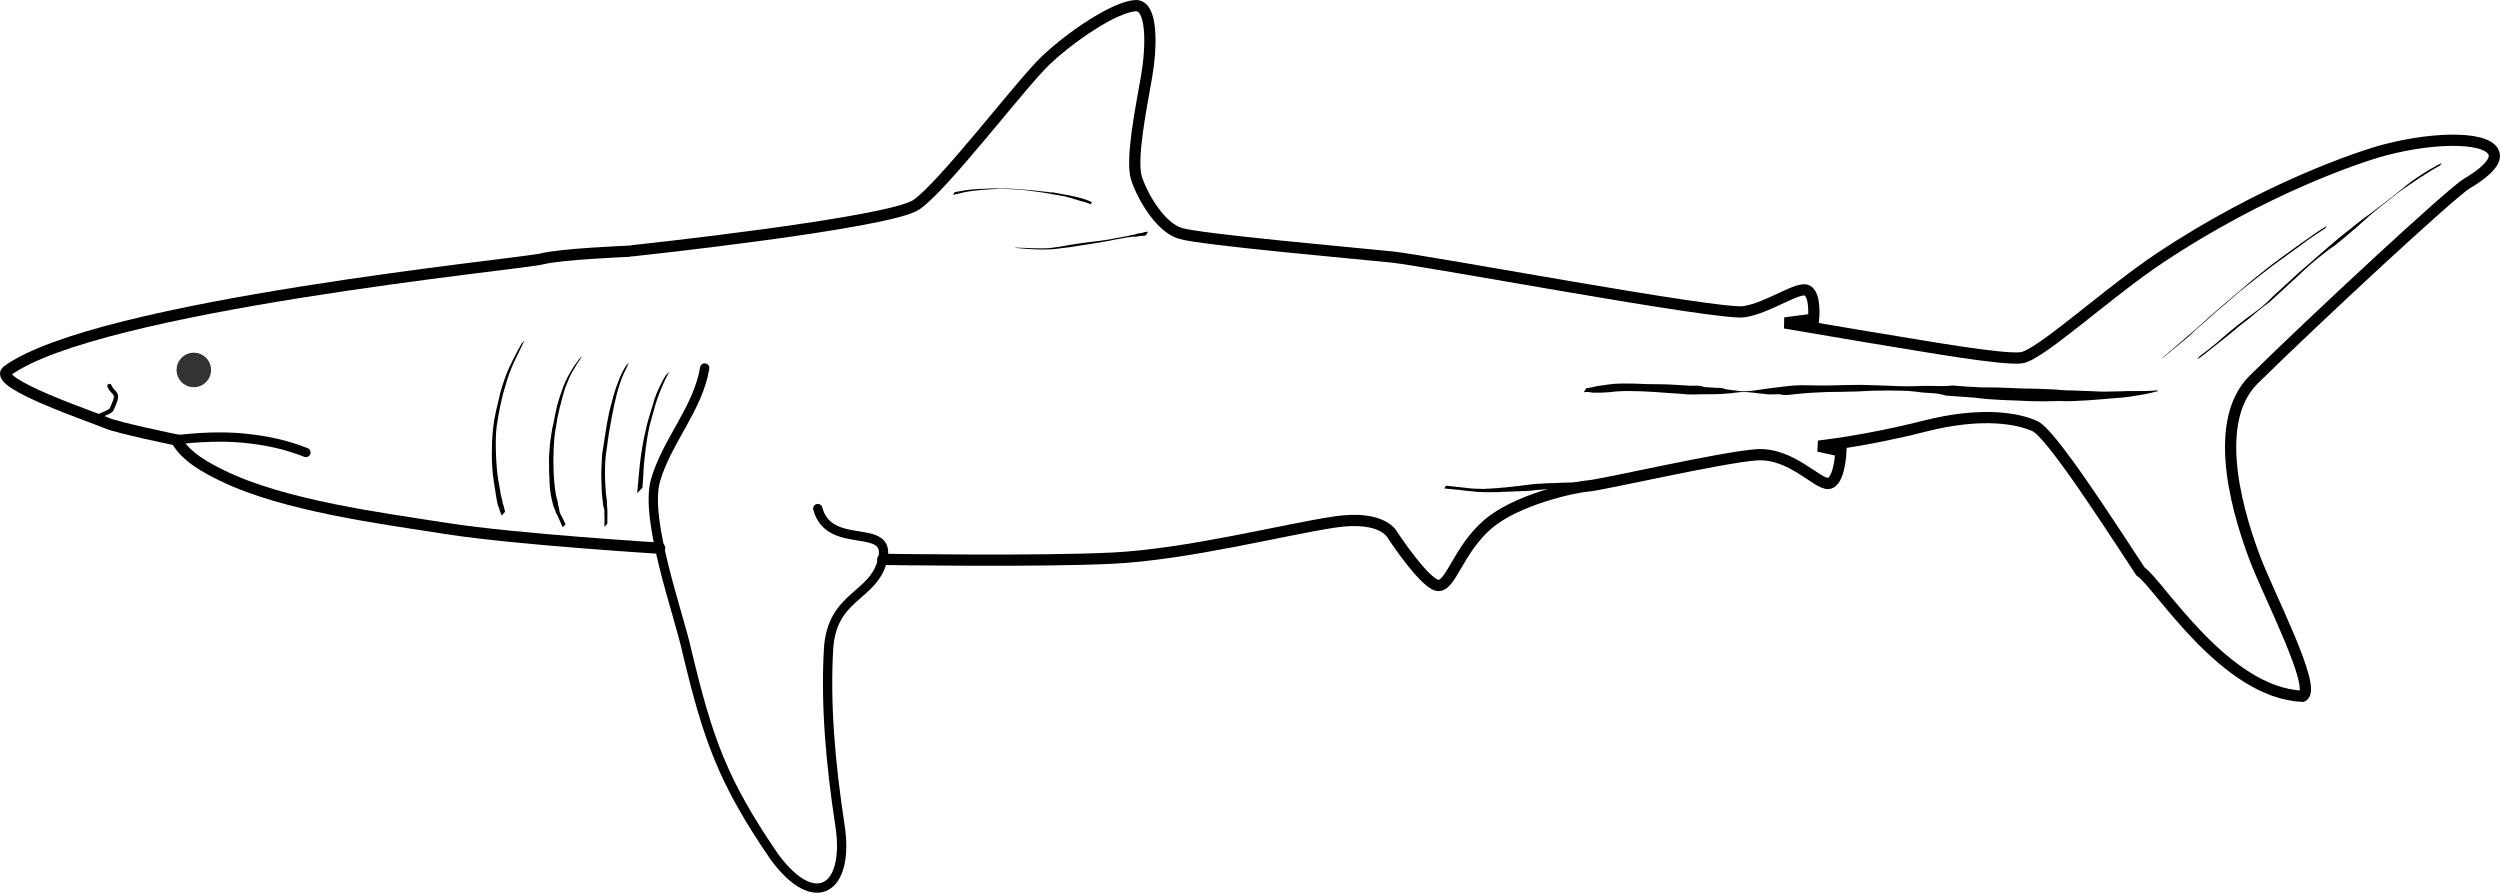
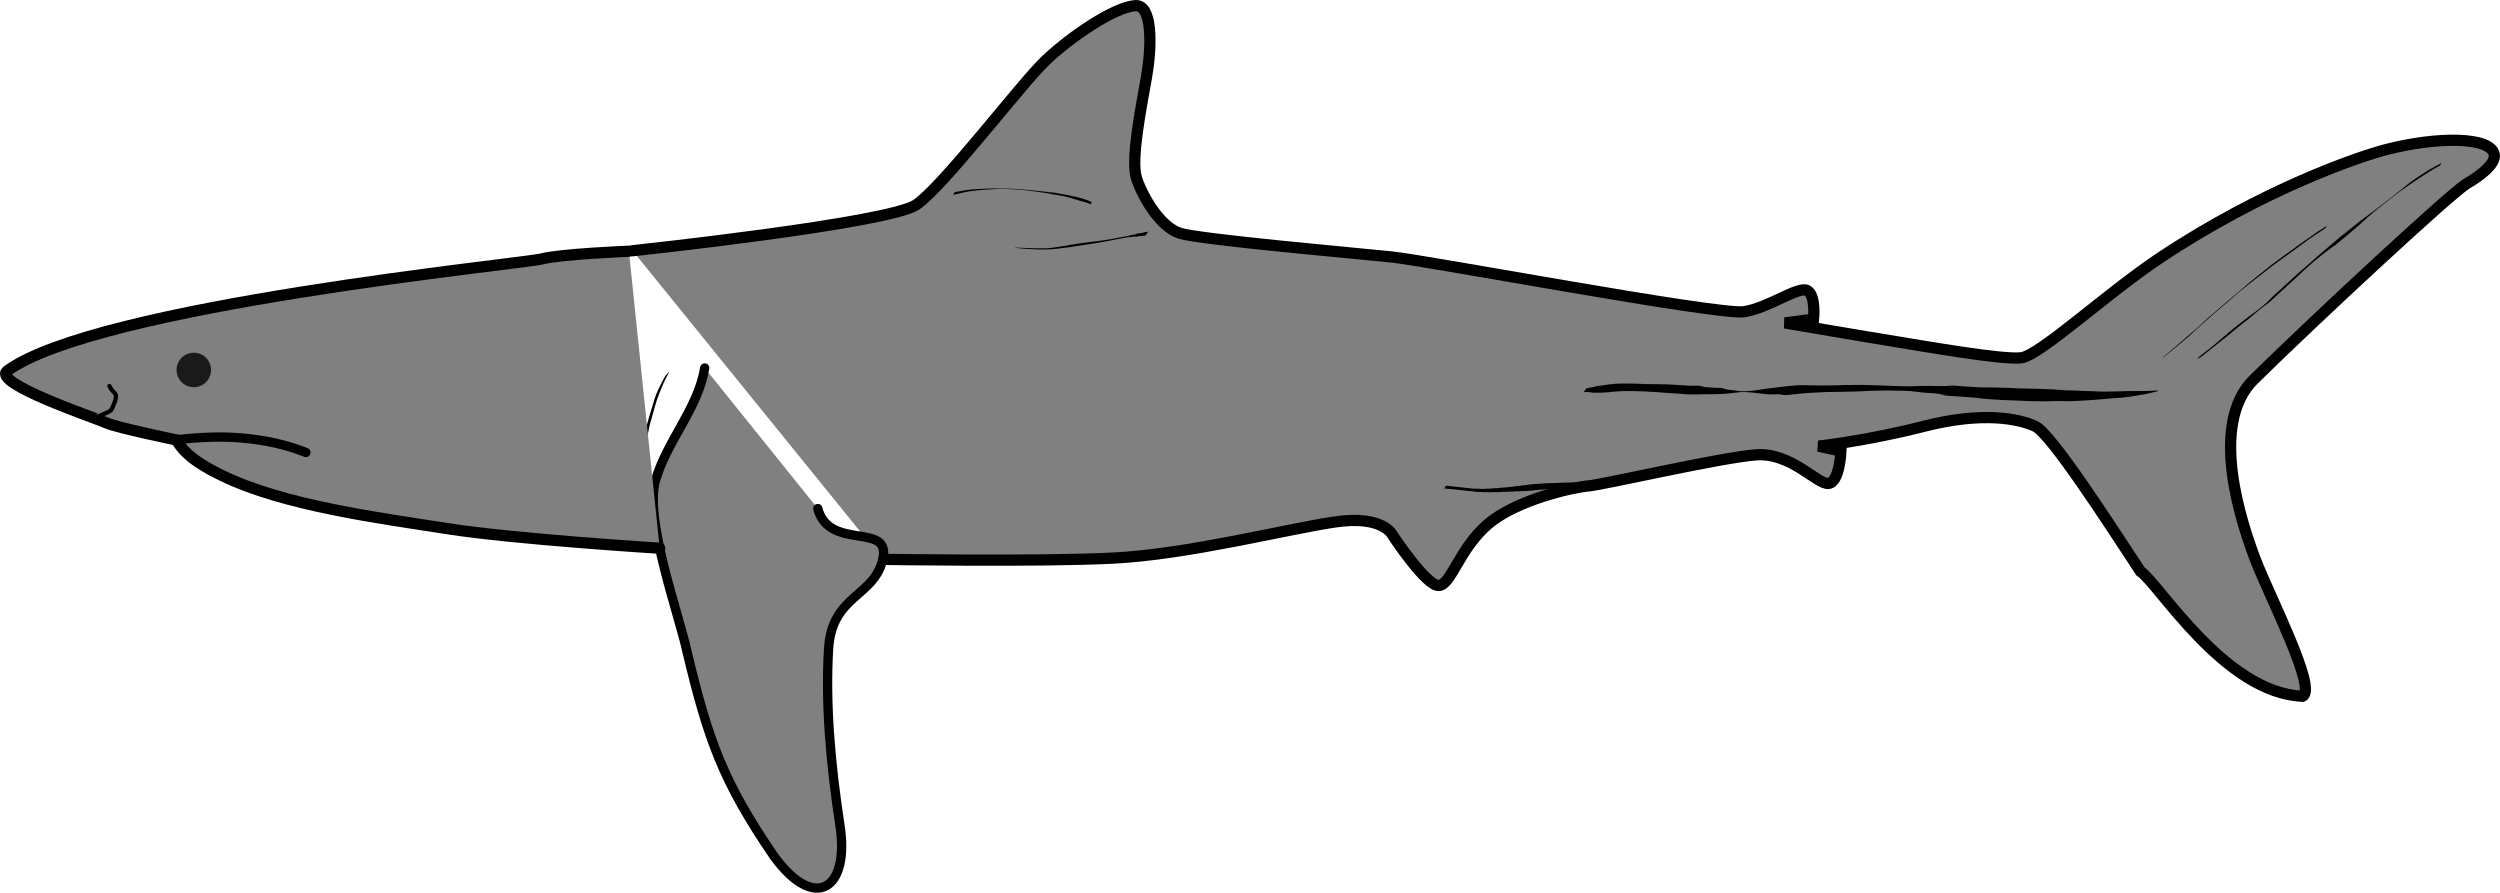
<svg xmlns="http://www.w3.org/2000/svg" width="358.753" height="128.068" id="svg2" version="1.0">
  <defs id="defs4">
    </defs>
  <g id="layer1" transform="translate(-185.6449,-343.3436)">
-     <path style="fill:none;fill-opacity:0.75;fill-rule:evenodd;stroke:#000000;stroke-width:1.612;stroke-linecap:round;stroke-linejoin:miter;stroke-miterlimit:4;stroke-dasharray:none;stroke-opacity:1" d="M 276.429,379.326 C 276.429,379.326 313.214,375.398 317.143,372.719 C 321.071,370.041 332.143,355.398 335.714,352.005 C 339.286,348.612 345.527,344.365 348.561,344.153 C 351.066,343.978 350.927,350.008 350.188,354.294 C 349.419,358.752 347.857,366.291 348.75,368.969 C 349.643,371.648 352.143,375.934 355,376.826 C 357.857,377.719 380.179,379.684 385.357,380.219 C 390.536,380.755 432.321,388.612 435.893,388.076 C 439.464,387.541 443.75,384.326 445,385.041 C 446.25,385.755 445.893,389.148 445.893,389.148 L 441.786,389.684 C 441.786,389.684 454.286,391.826 457.679,392.362 C 461.071,392.898 473.036,395.041 475.714,394.684 C 478.393,394.326 488.036,385.398 495.536,380.398 C 510.46,370.448 524.23,365.81 527.924,364.844 C 535.386,362.893 543.227,362.916 543.582,365.58 C 543.749,366.832 541.786,368.434 539.643,369.684 C 537.5,370.934 518.308,388.719 509.073,397.791 C 502.515,404.233 507.321,418.434 509.286,423.612 C 511.25,428.791 518.214,442.184 516.071,443.255 C 504.874,442.814 495.403,427.034 492.812,425.351 C 488.348,418.566 480,405.576 477.679,404.505 C 475.357,403.434 470.179,402.362 461.786,404.505 C 453.393,406.648 446.607,407.362 446.607,407.362 L 449.821,408.076 C 449.821,408.076 449.643,412.541 448.036,412.719 C 446.429,412.898 442.679,408.255 437.679,408.612 C 432.679,408.969 415.714,412.898 413.571,413.076 C 411.429,413.255 403.214,415.041 399.107,418.612 C 395,422.184 393.929,427.184 392.143,427.362 C 390.357,427.541 385.536,420.219 385.536,420.219 C 385.536,420.219 384.286,417.184 377.143,418.255 C 370,419.326 356.071,422.898 345.357,423.434 C 334.643,423.969 312.321,423.612 312.321,423.612" id="path2455" />
+     <path style="fill:#808080;fill-opacity:1;fill-rule:evenodd;stroke:#000000;stroke-width:1.612;stroke-linecap:round;stroke-linejoin:miter;stroke-miterlimit:4;stroke-dasharray:none;stroke-opacity:1" d="M 276.429,379.326 C 276.429,379.326 313.214,375.398 317.143,372.719 C 321.071,370.041 332.143,355.398 335.714,352.005 C 339.286,348.612 345.527,344.365 348.561,344.153 C 351.066,343.978 350.927,350.008 350.188,354.294 C 349.419,358.752 347.857,366.291 348.75,368.969 C 349.643,371.648 352.143,375.934 355,376.826 C 357.857,377.719 380.179,379.684 385.357,380.219 C 390.536,380.755 432.321,388.612 435.893,388.076 C 439.464,387.541 443.75,384.326 445,385.041 C 446.25,385.755 445.893,389.148 445.893,389.148 L 441.786,389.684 C 441.786,389.684 454.286,391.826 457.679,392.362 C 461.071,392.898 473.036,395.041 475.714,394.684 C 478.393,394.326 488.036,385.398 495.536,380.398 C 510.46,370.448 524.23,365.81 527.924,364.844 C 535.386,362.893 543.227,362.916 543.582,365.58 C 543.749,366.832 541.786,368.434 539.643,369.684 C 537.5,370.934 518.308,388.719 509.073,397.791 C 502.515,404.233 507.321,418.434 509.286,423.612 C 511.25,428.791 518.214,442.184 516.071,443.255 C 504.874,442.814 495.403,427.034 492.812,425.351 C 488.348,418.566 480,405.576 477.679,404.505 C 475.357,403.434 470.179,402.362 461.786,404.505 C 453.393,406.648 446.607,407.362 446.607,407.362 L 449.821,408.076 C 449.821,408.076 449.643,412.541 448.036,412.719 C 446.429,412.898 442.679,408.255 437.679,408.612 C 432.679,408.969 415.714,412.898 413.571,413.076 C 411.429,413.255 403.214,415.041 399.107,418.612 C 395,422.184 393.929,427.184 392.143,427.362 C 390.357,427.541 385.536,420.219 385.536,420.219 C 385.536,420.219 384.286,417.184 377.143,418.255 C 370,419.326 356.071,422.898 345.357,423.434 C 334.643,423.969 312.321,423.612 312.321,423.612" id="path2455" />
    <path style="fill:#000000;fill-opacity:1;fill-rule:nonzero;stroke:none;stroke-width:1pt;stroke-linecap:butt;stroke-linejoin:miter;stroke-opacity:1" id="path2505" d="M 260.934,392.201 C 260.787,392.456 260.637,392.712 260.531,392.987 C 260.365,393.38 260.157,393.756 259.965,394.137 C 259.735,394.602 259.522,395.075 259.305,395.546 C 259.066,396.074 258.851,396.61 258.659,397.157 C 258.446,397.731 258.28,398.322 258.113,398.912 C 257.903,399.539 257.744,400.184 257.604,400.83 C 257.456,401.44 257.34,402.055 257.226,402.671 C 257.142,403.284 257.004,403.884 256.921,404.496 C 256.847,405.101 256.808,405.709 256.796,406.319 C 256.784,406.945 256.791,407.572 256.809,408.199 C 256.82,408.841 256.86,409.481 256.904,410.121 C 256.963,410.738 256.998,411.356 257.104,411.967 C 257.199,412.571 257.303,413.173 257.417,413.773 C 257.468,414.4 257.727,414.983 257.795,415.603 C 257.975,415.975 257.995,416.381 258.126,416.765 L 257.645,417.33 C 257.516,416.958 257.313,416.625 257.259,416.225 C 256.977,415.682 256.94,415.046 256.82,414.452 C 256.726,413.839 256.628,413.227 256.533,412.614 C 256.447,412.005 256.358,411.397 256.31,410.783 C 256.266,410.138 256.232,409.493 256.223,408.846 C 256.218,408.202 256.242,407.558 256.251,406.914 C 256.277,406.301 256.321,405.689 256.377,405.078 C 256.457,404.486 256.493,403.893 256.625,403.308 C 256.74,402.679 256.873,402.053 257.029,401.433 C 257.191,400.819 257.316,400.197 257.469,399.581 C 257.649,398.984 257.819,398.382 258.037,397.797 C 258.226,397.25 258.43,396.707 258.674,396.182 C 258.895,395.696 259.138,395.22 259.365,394.737 C 259.582,394.317 259.801,393.897 260.033,393.484 C 260.203,393.202 260.35,392.906 260.512,392.618 L 260.934,392.201 z" />
    <path style="fill:#000000;fill-opacity:1;fill-rule:nonzero;stroke:none;stroke-width:1pt;stroke-linecap:butt;stroke-linejoin:miter;stroke-opacity:1" id="path2507" d="M 269.239,394.393 C 269.094,394.626 268.931,394.846 268.782,395.076 C 268.512,395.434 268.295,395.826 268.063,396.209 C 267.792,396.631 267.566,397.08 267.351,397.532 C 267.141,398.011 266.943,398.496 266.757,398.985 C 266.59,399.502 266.441,400.023 266.299,400.547 C 266.169,401.151 265.974,401.73 265.858,402.336 C 265.693,402.936 265.585,403.544 265.503,404.161 C 265.39,404.775 265.292,405.391 265.217,406.011 C 265.147,406.591 265.132,407.176 265.097,407.759 C 265.103,408.327 265.054,408.89 265.053,409.457 C 265.061,410.001 265.087,410.544 265.092,411.089 C 265.105,411.614 265.16,412.137 265.2,412.661 C 265.246,413.206 265.326,413.747 265.402,414.289 C 265.512,414.841 265.733,415.364 265.756,415.928 C 265.894,416.188 265.88,416.481 265.941,416.756 C 265.993,416.995 266.148,417.244 266.252,417.464 C 266.453,417.823 266.625,418.194 266.798,418.568 L 266.414,419.028 C 266.238,418.65 266.051,418.279 265.895,417.892 C 265.787,417.663 265.704,417.397 265.581,417.179 C 265.542,417.11 265.47,417.063 265.435,416.992 C 265.415,416.954 265.297,416.508 265.287,416.472 C 264.997,416.03 264.965,415.462 264.81,414.963 C 264.694,414.441 264.602,413.915 264.555,413.381 C 264.513,412.843 264.5,412.305 264.482,411.766 C 264.438,411.22 264.415,410.677 264.441,410.13 C 264.442,409.568 264.384,409.007 264.463,408.447 C 264.499,407.847 264.556,407.25 264.618,406.652 C 264.709,406.033 264.788,405.413 264.902,404.798 C 265.045,404.178 265.196,403.561 265.291,402.932 C 265.432,402.344 265.52,401.752 265.7,401.172 C 265.848,400.612 266.038,400.064 266.236,399.52 C 266.391,399.037 266.564,398.56 266.783,398.102 C 266.991,397.661 267.209,397.223 267.458,396.804 C 267.691,396.424 267.902,396.03 268.167,395.671 C 268.36,395.424 268.549,395.174 268.721,394.912 L 269.239,394.393 z" />
    <path style="fill:#000000;fill-opacity:1;fill-rule:nonzero;stroke:none;stroke-width:1pt;stroke-linecap:butt;stroke-linejoin:miter;stroke-opacity:1" id="path2509" d="M 275.523,395.997 C 275.358,396.195 275.195,396.392 275.894,395.507 C 275.917,395.477 275.852,395.569 275.833,395.602 C 275.761,395.722 275.699,395.848 275.632,395.971 C 275.46,396.303 275.305,396.643 275.147,396.982 C 274.951,397.407 274.781,397.844 274.634,398.288 C 274.474,398.761 274.337,399.242 274.201,399.723 C 274.074,400.211 273.964,400.702 273.843,401.192 C 273.753,401.698 273.64,402.201 273.535,402.704 C 273.423,403.224 273.335,403.748 273.244,404.272 C 273.12,404.813 273.064,405.361 272.968,405.906 C 272.869,406.463 272.814,407.021 272.737,407.58 C 272.632,408.187 272.547,408.801 272.512,409.416 C 272.47,410.049 272.457,410.681 272.458,411.315 C 272.454,411.926 272.499,412.536 272.528,413.146 C 272.547,413.729 272.605,414.31 272.684,414.887 C 272.765,415.179 272.729,415.473 272.743,415.767 C 272.757,416.043 272.8,416.32 272.809,416.6 C 272.805,417.141 272.803,417.682 272.804,418.222 C 272.805,418.308 272.805,418.394 272.806,418.481 L 272.376,418.953 C 272.376,418.867 272.375,418.78 272.374,418.693 C 272.392,418.155 272.407,417.618 272.375,417.081 C 272.366,416.812 272.392,416.505 272.322,416.244 C 272.302,416.17 272.248,416.109 272.228,416.036 C 272.204,415.948 272.171,415.559 272.163,415.474 C 272.105,414.895 272.006,414.32 271.995,413.737 C 271.967,413.122 271.94,412.507 271.934,411.891 C 271.932,411.261 271.934,410.63 271.974,410.001 C 272.005,409.424 272.017,408.847 272.089,408.272 C 272.167,407.698 272.295,407.137 272.356,406.56 C 272.418,406.018 272.545,405.489 272.611,404.946 C 272.683,404.423 272.781,403.903 272.889,403.386 C 272.997,402.867 273.075,402.34 273.231,401.833 C 273.355,401.327 273.491,400.825 273.625,400.322 C 273.763,399.829 273.921,399.342 274.081,398.856 C 274.246,398.42 274.417,397.986 274.585,397.552 C 274.721,397.21 274.881,396.878 275.049,396.551 C 275.287,396.102 275.554,395.665 275.909,395.295 L 275.523,395.997 z" />
    <path style="fill:#000000;fill-opacity:1;fill-rule:nonzero;stroke:none;stroke-width:1pt;stroke-linecap:butt;stroke-linejoin:miter;stroke-opacity:1" id="path2511" d="M 281.74,396.642 C 281.6,396.838 281.498,397.056 281.385,397.267 C 281.186,397.641 281.015,398.029 280.832,398.41 C 280.599,398.917 280.396,399.436 280.199,399.957 C 279.955,400.555 279.772,401.174 279.586,401.793 C 279.419,402.391 279.253,402.99 279.097,403.592 C 278.884,404.234 278.762,404.901 278.629,405.562 C 278.516,406.207 278.428,406.855 278.333,407.502 C 278.248,408.108 278.188,408.717 278.121,409.325 C 278.054,409.927 278.013,410.532 277.976,411.137 C 277.95,411.761 277.913,412.383 277.859,413.005 C 277.85,413.111 277.84,413.217 277.831,413.324 L 277.088,414.127 C 277.097,414.021 277.106,413.915 277.115,413.809 C 277.171,413.17 277.23,412.531 277.279,411.892 C 277.334,411.273 277.39,410.655 277.458,410.038 C 277.526,409.414 277.613,408.791 277.707,408.17 C 277.806,407.495 277.927,406.822 278.068,406.155 C 278.196,405.504 278.372,404.865 278.502,404.215 C 278.661,403.588 278.852,402.97 279.046,402.353 C 279.22,401.771 279.382,401.185 279.567,400.606 C 279.741,400.067 279.967,399.55 280.207,399.038 C 280.395,398.64 280.605,398.254 280.794,397.857 C 280.916,397.617 281.061,397.39 281.206,397.163 L 281.74,396.642 z" />
    <path style="fill:#000000;fill-opacity:1;fill-rule:nonzero;stroke:none;stroke-width:1pt;stroke-linecap:butt;stroke-linejoin:miter;stroke-opacity:1" id="path2521" d="M 393.159,413.041 C 393.298,413.059 393.438,413.071 393.577,413.087 C 393.816,413.111 394.054,413.137 394.292,413.164 C 394.596,413.192 394.9,413.23 395.203,413.262 C 395.609,413.304 396.014,413.356 396.42,413.4 C 396.892,413.43 397.363,413.506 397.836,413.479 C 398.109,413.483 398.384,413.519 398.657,413.505 C 398.766,413.499 398.874,413.476 398.984,413.469 C 399.189,413.456 399.394,413.462 399.6,413.456 C 399.91,413.394 400.228,413.426 400.541,413.395 C 400.653,413.383 400.763,413.357 400.874,413.344 C 401.078,413.322 401.283,413.318 401.487,413.304 C 401.586,413.297 401.686,413.294 401.784,413.283 C 401.888,413.271 401.99,413.245 402.094,413.233 C 402.258,413.215 402.504,413.214 402.667,413.192 C 403.431,413.086 402.544,413.165 403.266,413.11 C 403.564,413.116 403.849,413.044 404.14,412.999 C 404.44,412.952 404.387,412.996 404.687,412.951 C 404.787,412.936 404.884,412.909 404.983,412.889 C 405.51,412.879 406.024,412.728 406.55,412.764 C 407.081,412.731 407.611,412.671 408.143,412.676 C 408.644,412.693 409.146,412.639 409.648,412.617 C 410.143,412.618 410.639,412.572 411.134,412.583 C 411.645,412.552 412.153,412.542 412.664,412.498 C 412.892,412.526 413.119,412.489 413.346,412.47 L 412.922,413.127 C 412.681,413.146 412.437,413.152 412.201,413.216 C 411.678,413.258 411.158,413.313 410.634,413.354 C 410.126,413.427 409.612,413.422 409.1,413.459 C 408.592,413.481 408.079,413.475 407.575,413.55 C 407.04,413.613 406.5,413.625 405.963,413.675 C 405.441,413.783 404.91,413.758 404.381,413.821 C 404.3,413.815 404.219,413.802 404.137,413.803 C 404.021,413.804 403.706,413.848 403.591,413.85 C 403.507,413.851 403.424,413.832 403.339,413.833 C 403.149,413.836 402.961,413.879 402.77,413.878 C 401.98,413.939 402.952,413.877 402.219,413.885 C 402.028,413.888 401.838,413.922 401.646,413.926 C 401.555,413.927 401.465,413.915 401.374,413.917 C 401.275,413.919 401.176,413.93 401.078,413.937 C 401.045,413.939 400.493,413.976 400.464,413.976 C 400.368,413.976 400.272,413.958 400.176,413.957 C 399.873,413.955 399.569,414.011 399.266,413.966 C 399.198,413.968 398.717,413.982 398.649,413.979 C 398.554,413.974 398.461,413.952 398.366,413.947 C 398.091,413.932 397.812,413.954 397.537,413.928 C 397.086,413.841 396.621,413.845 396.167,413.776 C 395.76,413.733 395.355,413.68 394.949,413.641 C 394.644,413.611 394.34,413.574 394.034,413.547 C 393.795,413.522 393.555,413.499 393.315,413.477 C 393.173,413.463 393.031,413.452 392.888,413.44 L 393.159,413.041 z" />
    <path style="fill:#000000;fill-opacity:1;fill-rule:nonzero;stroke:none;stroke-width:1pt;stroke-linecap:butt;stroke-linejoin:miter;stroke-opacity:1" id="path2525" d="M 535.811,367.085 C 535.397,367.297 535.001,367.544 534.597,367.775 C 533.993,368.17 533.365,368.527 532.771,368.936 C 531.899,369.488 531.074,370.109 530.216,370.681 C 529.176,371.43 528.207,372.268 527.187,373.044 C 526.073,373.922 525.009,374.864 523.968,375.828 C 522.921,376.751 521.843,377.636 520.76,378.516 C 519.685,379.233 518.679,380.051 517.683,380.874 C 516.563,381.808 515.542,382.851 514.453,383.82 C 513.413,384.785 512.373,385.745 511.321,386.699 C 510.203,387.492 509.165,388.398 508.11,389.275 C 506.956,390.102 505.921,391.083 504.794,391.944 C 503.707,392.803 502.617,393.66 501.533,394.528 C 501.354,394.641 501.174,394.754 500.995,394.866 L 501.147,394.6 C 501.358,394.431 501.569,394.262 501.78,394.093 C 502.951,393.235 504.041,392.29 505.135,391.338 C 506.188,390.409 507.309,389.571 508.425,388.719 C 509.606,387.879 510.782,387.008 511.753,385.923 C 512.796,384.976 513.829,384.02 514.87,383.07 C 515.884,382.122 516.97,381.253 517.995,380.317 C 519.106,379.322 520.265,378.386 521.387,377.406 C 522.42,376.613 523.42,375.776 524.447,374.975 C 525.412,374.28 526.36,373.564 527.304,372.838 C 528.331,372.055 529.351,371.266 530.349,370.445 C 531.209,369.728 532.102,369.052 533.049,368.454 C 533.644,368.092 534.209,367.684 534.834,367.371 C 535.226,367.144 535.627,366.935 536.027,366.721 L 535.811,367.085 z" />
    <path style="fill:#000000;fill-opacity:1;fill-rule:nonzero;stroke:none;stroke-width:1pt;stroke-linecap:butt;stroke-linejoin:miter;stroke-opacity:1" id="path2527" d="M 519.335,376.089 C 518.875,376.411 518.421,376.709 517.948,377.007 C 517.11,377.555 516.303,378.155 515.504,378.76 C 514.569,379.439 513.637,380.123 512.695,380.794 C 511.71,381.475 510.802,382.256 509.839,382.966 C 508.874,383.729 507.898,384.484 506.946,385.264 C 505.813,386.271 504.646,387.235 503.499,388.225 C 502.236,389.373 500.928,390.468 499.697,391.65 C 498.496,392.692 497.251,393.677 496.023,394.686 L 496.091,394.564 C 497.374,393.495 498.638,392.408 499.89,391.304 C 501.184,390.266 502.332,389.061 503.618,388.012 C 504.756,387.03 505.89,386.048 507.045,385.088 C 508.027,384.227 509.019,383.381 510.054,382.585 C 510.994,381.814 511.95,381.065 512.942,380.362 C 513.884,379.69 514.817,379.005 515.753,378.325 C 516.569,377.78 517.349,377.184 518.163,376.636 C 518.63,376.338 519.085,376.073 519.53,375.744 L 519.335,376.089 z" />
    <path style="fill:#000000;fill-opacity:1;fill-rule:nonzero;stroke:none;stroke-width:1pt;stroke-linecap:butt;stroke-linejoin:miter;stroke-opacity:1" id="path2529" d="M 413.274,399.067 C 413.807,399.004 414.324,398.874 414.848,398.745 C 415.651,398.654 416.445,398.498 417.253,398.431 C 418.234,398.354 419.219,398.375 420.202,398.395 C 421.437,398.456 422.674,398.489 423.911,398.483 C 425.187,398.493 426.457,398.596 427.73,398.669 C 428.365,398.759 429.028,398.624 429.66,398.722 C 429.849,398.751 430.02,398.855 430.208,398.888 C 430.22,398.89 431.459,398.963 431.467,398.964 C 431.893,399.039 432.336,398.962 432.762,399.035 C 432.953,399.067 433.128,399.167 433.318,399.205 C 433.922,399.326 434.544,399.332 435.152,399.456 C 436.651,399.609 438.106,399.247 439.579,399.06 C 441.074,398.912 442.538,398.646 444.04,398.62 C 445.487,398.654 446.933,398.666 448.381,398.654 C 449.812,398.608 451.245,398.573 452.677,398.574 C 454.11,398.59 455.542,398.661 456.975,398.714 C 458.441,398.78 459.912,398.806 461.377,398.726 C 462.854,398.66 464.336,398.859 465.801,398.662 C 467.188,398.778 468.576,398.875 469.967,398.935 C 471.336,398.92 472.705,398.952 474.073,399.014 C 475.438,399.107 476.808,399.096 478.176,399.136 C 479.498,399.174 480.82,399.236 482.137,399.361 C 483.468,399.362 484.795,399.471 486.125,399.491 C 487.39,399.597 488.655,399.503 489.922,399.5 C 491.118,399.425 492.311,399.487 493.507,399.453 C 494.115,399.418 494.714,399.423 495.32,399.367 L 495.237,399.497 C 494.552,399.649 493.877,399.841 493.184,399.956 C 491.894,400.171 490.608,400.412 489.298,400.462 C 487.96,400.604 486.616,400.67 485.276,400.788 C 483.895,400.857 482.516,400.975 481.13,400.887 C 479.756,400.948 478.379,400.952 477.004,400.909 C 475.644,400.867 474.287,400.766 472.927,400.741 C 471.61,400.684 470.294,400.585 468.988,400.405 C 467.605,400.296 466.22,400.209 464.837,400.107 C 463.555,399.654 462.148,399.803 460.813,399.578 C 459.399,399.375 457.96,399.399 456.534,399.382 C 455.04,399.376 453.548,399.429 452.057,399.521 C 450.626,399.567 449.194,399.583 447.763,399.6 C 446.239,399.657 444.718,399.736 443.203,399.912 C 442.99,399.935 441.926,400.057 441.703,400.047 C 441.493,400.037 441.293,399.946 441.083,399.928 C 440.405,399.87 439.713,400.027 439.037,399.892 C 437.699,399.812 436.377,399.469 435.023,399.651 C 433.662,399.854 432.207,399.925 430.834,399.918 C 429.527,399.89 428.245,400.051 426.941,399.854 C 425.684,399.78 424.428,399.713 423.174,399.599 C 421.952,399.519 420.727,399.465 419.503,399.456 C 418.492,399.447 417.483,399.507 416.479,399.631 C 415.73,399.698 414.986,399.71 414.238,399.687 C 413.796,399.613 413.357,399.553 412.915,399.631 L 413.274,399.067 z" />
    <path style="fill:#000000;fill-opacity:1;fill-rule:nonzero;stroke:none;stroke-width:1pt;stroke-linecap:butt;stroke-linejoin:miter;stroke-opacity:1" id="path2531" d="M 322.658,370.895 C 322.856,370.894 323.053,370.845 323.249,370.809 C 323.564,370.735 323.879,370.707 324.196,370.645 C 324.58,370.579 324.969,370.555 325.359,370.514 C 325.827,370.487 326.295,370.43 326.765,370.438 C 327.315,370.395 327.865,370.401 328.416,370.378 C 329.004,370.39 329.592,370.383 330.18,370.399 C 330.79,370.415 331.399,370.458 332.007,370.503 C 332.613,370.539 333.215,370.615 333.82,370.66 C 334.407,370.723 334.993,370.773 335.579,370.85 C 335.863,370.844 336.137,370.933 336.418,370.952 C 336.518,370.958 336.619,370.941 336.718,370.95 C 336.891,370.967 337.059,371.018 337.231,371.044 C 337.7,371.129 338.17,371.21 338.638,371.304 C 339.06,371.336 339.455,371.504 339.875,371.546 C 340.231,371.653 340.596,371.725 340.952,371.829 C 341.279,371.916 341.59,372.044 341.908,372.162 C 342.054,372.221 342.195,372.294 342.336,372.364 L 342.119,372.663 C 341.979,372.593 341.84,372.521 341.694,372.462 C 341.369,372.341 341.036,372.279 340.703,372.185 C 340.352,372.082 340.009,371.948 339.65,371.872 C 339.274,371.714 338.863,371.675 338.482,371.53 C 338.015,371.434 337.545,371.352 337.073,371.277 C 336.897,371.249 336.717,371.245 336.542,371.21 C 336.458,371.193 336.38,371.15 336.297,371.131 C 336.027,371.07 335.744,371.076 335.477,371 C 334.901,370.923 334.328,370.833 333.751,370.762 C 333.158,370.669 332.559,370.621 331.962,370.571 C 331.354,370.525 330.747,370.484 330.138,370.462 C 329.543,370.445 328.943,370.413 328.351,370.478 C 327.79,370.501 327.233,370.556 326.672,370.582 C 326.187,370.648 325.697,370.663 325.214,370.739 C 324.807,370.784 324.41,370.848 324.011,370.938 C 323.676,371.006 323.358,371.123 323.018,371.174 C 322.809,371.215 322.598,371.25 322.396,371.316 L 322.658,370.895 z" />
    <path style="fill:#000000;fill-opacity:1;fill-rule:nonzero;stroke:none;stroke-width:1pt;stroke-linecap:butt;stroke-linejoin:miter;stroke-opacity:1" id="path2535" d="M 350.045,377.144 C 349.899,377.153 349.755,377.175 349.61,377.192 C 349.574,377.197 349.538,377.209 349.501,377.208 C 349.468,377.208 349.436,377.19 349.402,377.19 C 349.22,377.192 349.02,377.255 348.84,377.284 C 348.822,377.287 348.534,377.331 348.52,377.33 C 348.476,377.326 348.441,377.283 348.397,377.28 C 348.28,377.27 347.996,377.343 347.871,377.364 C 347.51,377.362 347.158,377.45 346.805,377.515 C 346.408,377.585 346.01,377.653 345.614,377.732 C 345.094,377.841 344.573,377.947 344.048,378.029 C 343.432,378.13 342.82,378.258 342.201,378.341 C 341.564,378.426 340.927,378.525 340.294,378.634 C 339.66,378.722 339.032,378.859 338.394,378.901 C 337.807,378.995 337.216,379.05 336.624,379.114 C 336.007,379.142 335.39,379.149 334.771,379.146 C 334.122,379.13 333.474,379.085 332.826,379.049 C 332.329,378.978 331.827,378.984 331.33,378.919 L 331.361,378.872 C 331.878,378.868 332.391,378.934 332.907,378.926 C 333.564,378.964 334.223,378.977 334.881,378.978 C 335.514,378.981 336.157,378.992 336.781,378.87 C 337.387,378.805 337.983,378.705 338.584,378.603 C 339.223,378.454 339.878,378.389 340.524,378.272 C 341.15,378.196 341.773,378.098 342.4,378.03 C 342.997,377.951 343.599,377.902 344.194,377.799 C 344.711,377.718 345.229,377.643 345.741,377.53 C 346.138,377.446 346.537,377.376 346.937,377.306 C 347.316,377.237 347.7,377.181 348.066,377.055 C 348.224,377.029 348.445,377.019 348.594,376.971 C 348.67,376.946 348.737,376.895 348.813,376.87 C 348.916,376.836 349.031,376.856 349.134,376.821 C 349.317,376.789 349.519,376.774 349.698,376.723 C 349.749,376.708 349.796,376.679 349.847,376.664 C 349.884,376.653 349.922,376.651 349.96,376.645 C 350.107,376.627 350.254,376.607 350.401,376.587 L 350.045,377.144 z" />
-     <path style="fill:none;fill-opacity:0.75;fill-rule:evenodd;stroke:#000000;stroke-width:1pt;stroke-linecap:round;stroke-linejoin:miter;stroke-opacity:1" d="M 286.77,396.149 C 285.83,401.959 281.296,406.69 279.703,412.308 C 278.109,417.927 283.059,431.468 284.225,436.829 C 287.254,449.484 289.357,455.467 296.731,466.244 C 302.598,474.276 307.577,470.935 306.19,461.865 C 304.8,452.766 304.092,444.37 304.541,436.521 C 304.991,428.672 311.058,429.076 312.321,423.612 C 313.585,418.148 304.648,422.51 302.995,416.32" id="path2548" />
-     <path style="fill:none;fill-opacity:0.75;fill-rule:evenodd;stroke:#000000;stroke-width:1.612;stroke-linecap:round;stroke-linejoin:miter;stroke-miterlimit:4;stroke-dasharray:none;stroke-opacity:1" d="M 280.311,422.013 C 280.311,422.013 259.563,420.727 249.93,419.219 C 240.298,417.712 226.428,415.925 217.58,411.618 C 215.321,410.518 212.288,408.921 210.969,406.476 C 210.969,406.476 202.491,404.741 200.875,404.017 C 199.153,403.245 184.617,398.389 186.644,396.592 C 199.48,387.148 260.714,381.212 263.365,380.505 C 266.017,379.798 275.894,379.395 275.894,379.395" id="path2565" />
+     <path style="fill:#808080;fill-opacity:1;fill-rule:evenodd;stroke:#000000;stroke-width:1pt;stroke-linecap:round;stroke-linejoin:miter;stroke-opacity:1" d="M 286.77,396.149 C 285.83,401.959 281.296,406.69 279.703,412.308 C 278.109,417.927 283.059,431.468 284.225,436.829 C 287.254,449.484 289.357,455.467 296.731,466.244 C 302.598,474.276 307.577,470.935 306.19,461.865 C 304.8,452.766 304.092,444.37 304.541,436.521 C 304.991,428.672 311.058,429.076 312.321,423.612 C 313.585,418.148 304.648,422.51 302.995,416.32" id="path2548" />
+     <path style="fill:#808080;fill-opacity:1;fill-rule:evenodd;stroke:#000000;stroke-width:1.612;stroke-linecap:round;stroke-linejoin:miter;stroke-miterlimit:4;stroke-dasharray:none;stroke-opacity:1" d="M 280.311,422.013 C 280.311,422.013 259.563,420.727 249.93,419.219 C 240.298,417.712 226.428,415.925 217.58,411.618 C 215.321,410.518 212.288,408.921 210.969,406.476 C 210.969,406.476 202.491,404.741 200.875,404.017 C 199.153,403.245 184.617,398.389 186.644,396.592 C 199.48,387.148 260.714,381.212 263.365,380.505 C 266.017,379.798 275.894,379.395 275.894,379.395" id="path2565" />
    <path style="opacity:1;fill:#000000;fill-opacity:0.8;fill-rule:evenodd;stroke:none;stroke-width:1.612;stroke-linecap:round;stroke-linejoin:bevel;stroke-miterlimit:4;stroke-dasharray:none;stroke-dashoffset:0;stroke-opacity:0.551" id="path3343" d="M 216.021,396.697 A 2.475,2.475 0 1 1 211.071,396.697 A 2.475,2.475 0 1 1 216.021,396.697 z" transform="translate(-8.8388347e-2,-0.265165)" />
-     <path style="fill:none;fill-opacity:0.75;fill-rule:evenodd;stroke:#000000;stroke-width:0.612;stroke-linecap:round;stroke-linejoin:miter;stroke-miterlimit:4;stroke-dasharray:none;stroke-opacity:1" d="M 201.349,398.73 C 201.843,399.866 202.531,399.575 202.2,400.79 C 202.135,400.998 201.722,402.017 201.594,402.194 C 201.04,402.677 199.85,402.92 199.295,403.403" id="path3347" />
-     <path style="fill:none;fill-opacity:0.75;fill-rule:evenodd;stroke:#000000;stroke-width:1pt;stroke-linecap:round;stroke-linejoin:miter;stroke-opacity:1" d="M 210.921,406.466 C 214.117,406.069 217.639,405.91 220.77,406.234 C 223.901,406.558 226.584,407.108 229.545,408.276" id="path3350" />
+     <path style="fill:#808080;fill-opacity:1;fill-rule:evenodd;stroke:#000000;stroke-width:0.612;stroke-linecap:round;stroke-linejoin:miter;stroke-miterlimit:4;stroke-dasharray:none;stroke-opacity:1" d="M 201.349,398.73 C 201.843,399.866 202.531,399.575 202.2,400.79 C 202.135,400.998 201.722,402.017 201.594,402.194 C 201.04,402.677 199.85,402.92 199.295,403.403" id="path3347" />
+     <path style="fill:#808080;fill-opacity:0.75;fill-rule:evenodd;stroke:#000000;stroke-width:1pt;stroke-linecap:round;stroke-linejoin:miter;stroke-opacity:1" d="M 210.921,406.466 C 214.117,406.069 217.639,405.91 220.77,406.234 C 223.901,406.558 226.584,407.108 229.545,408.276" id="path3350" />
  </g>
</svg>
